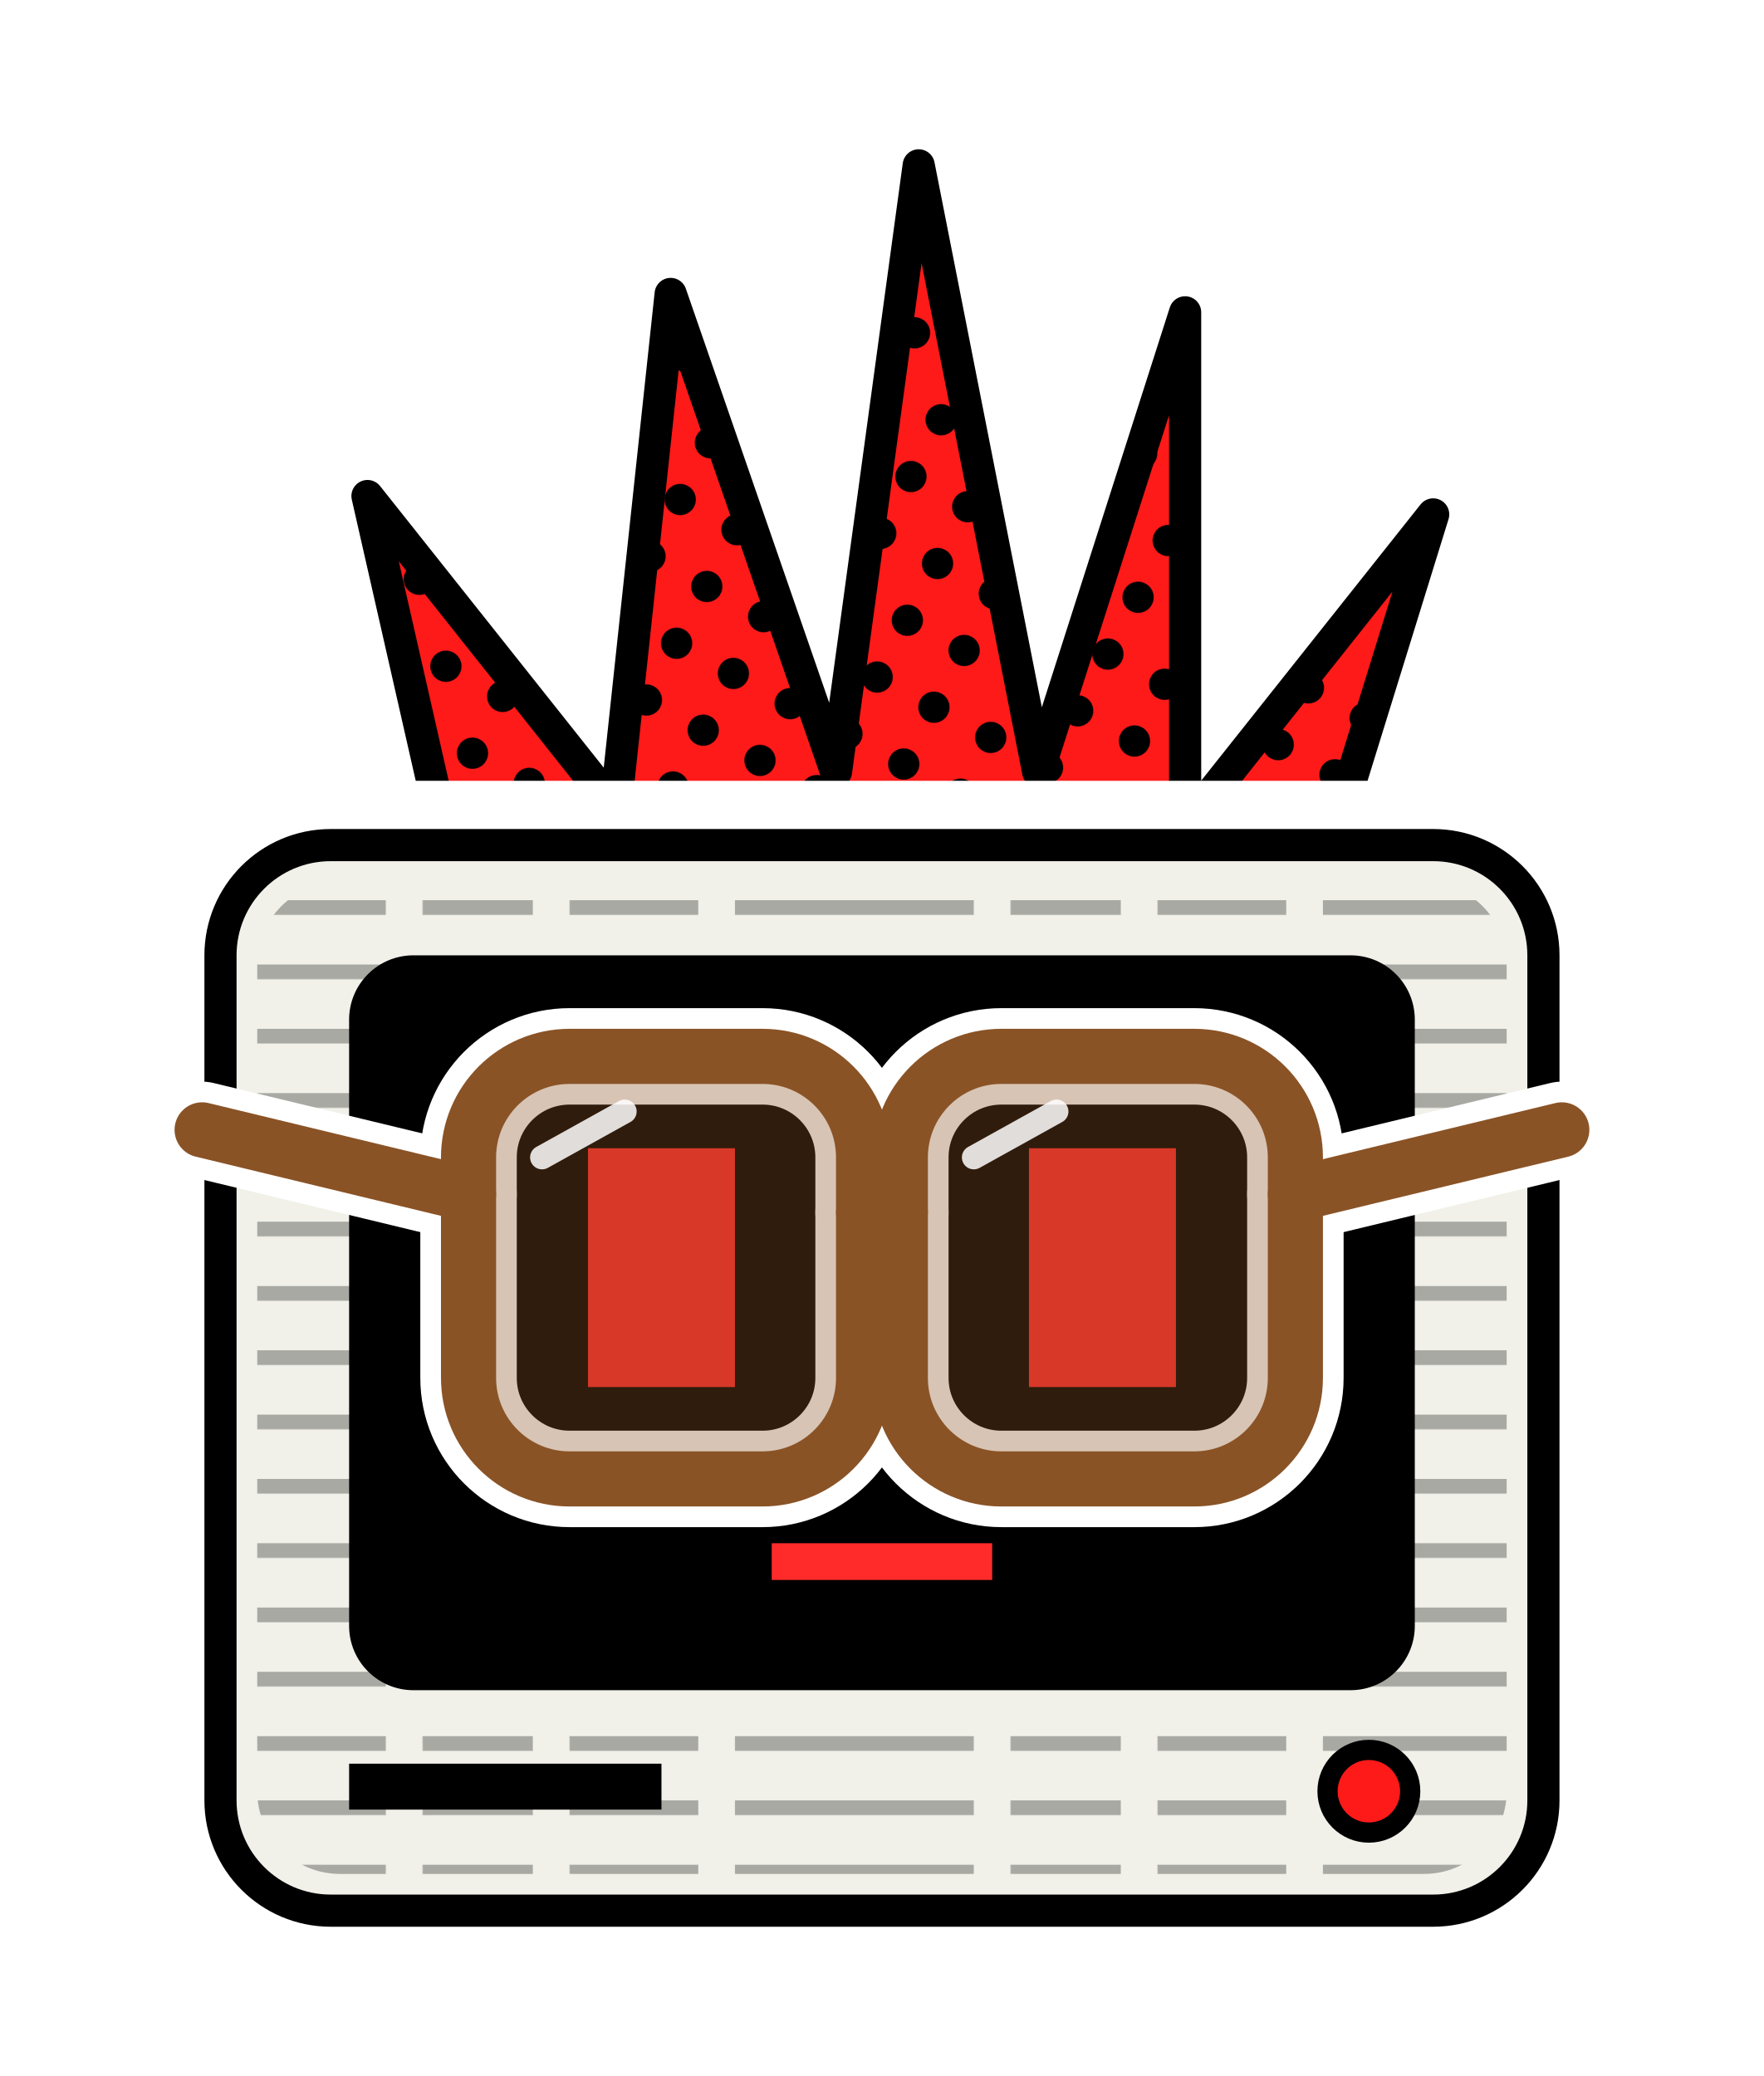
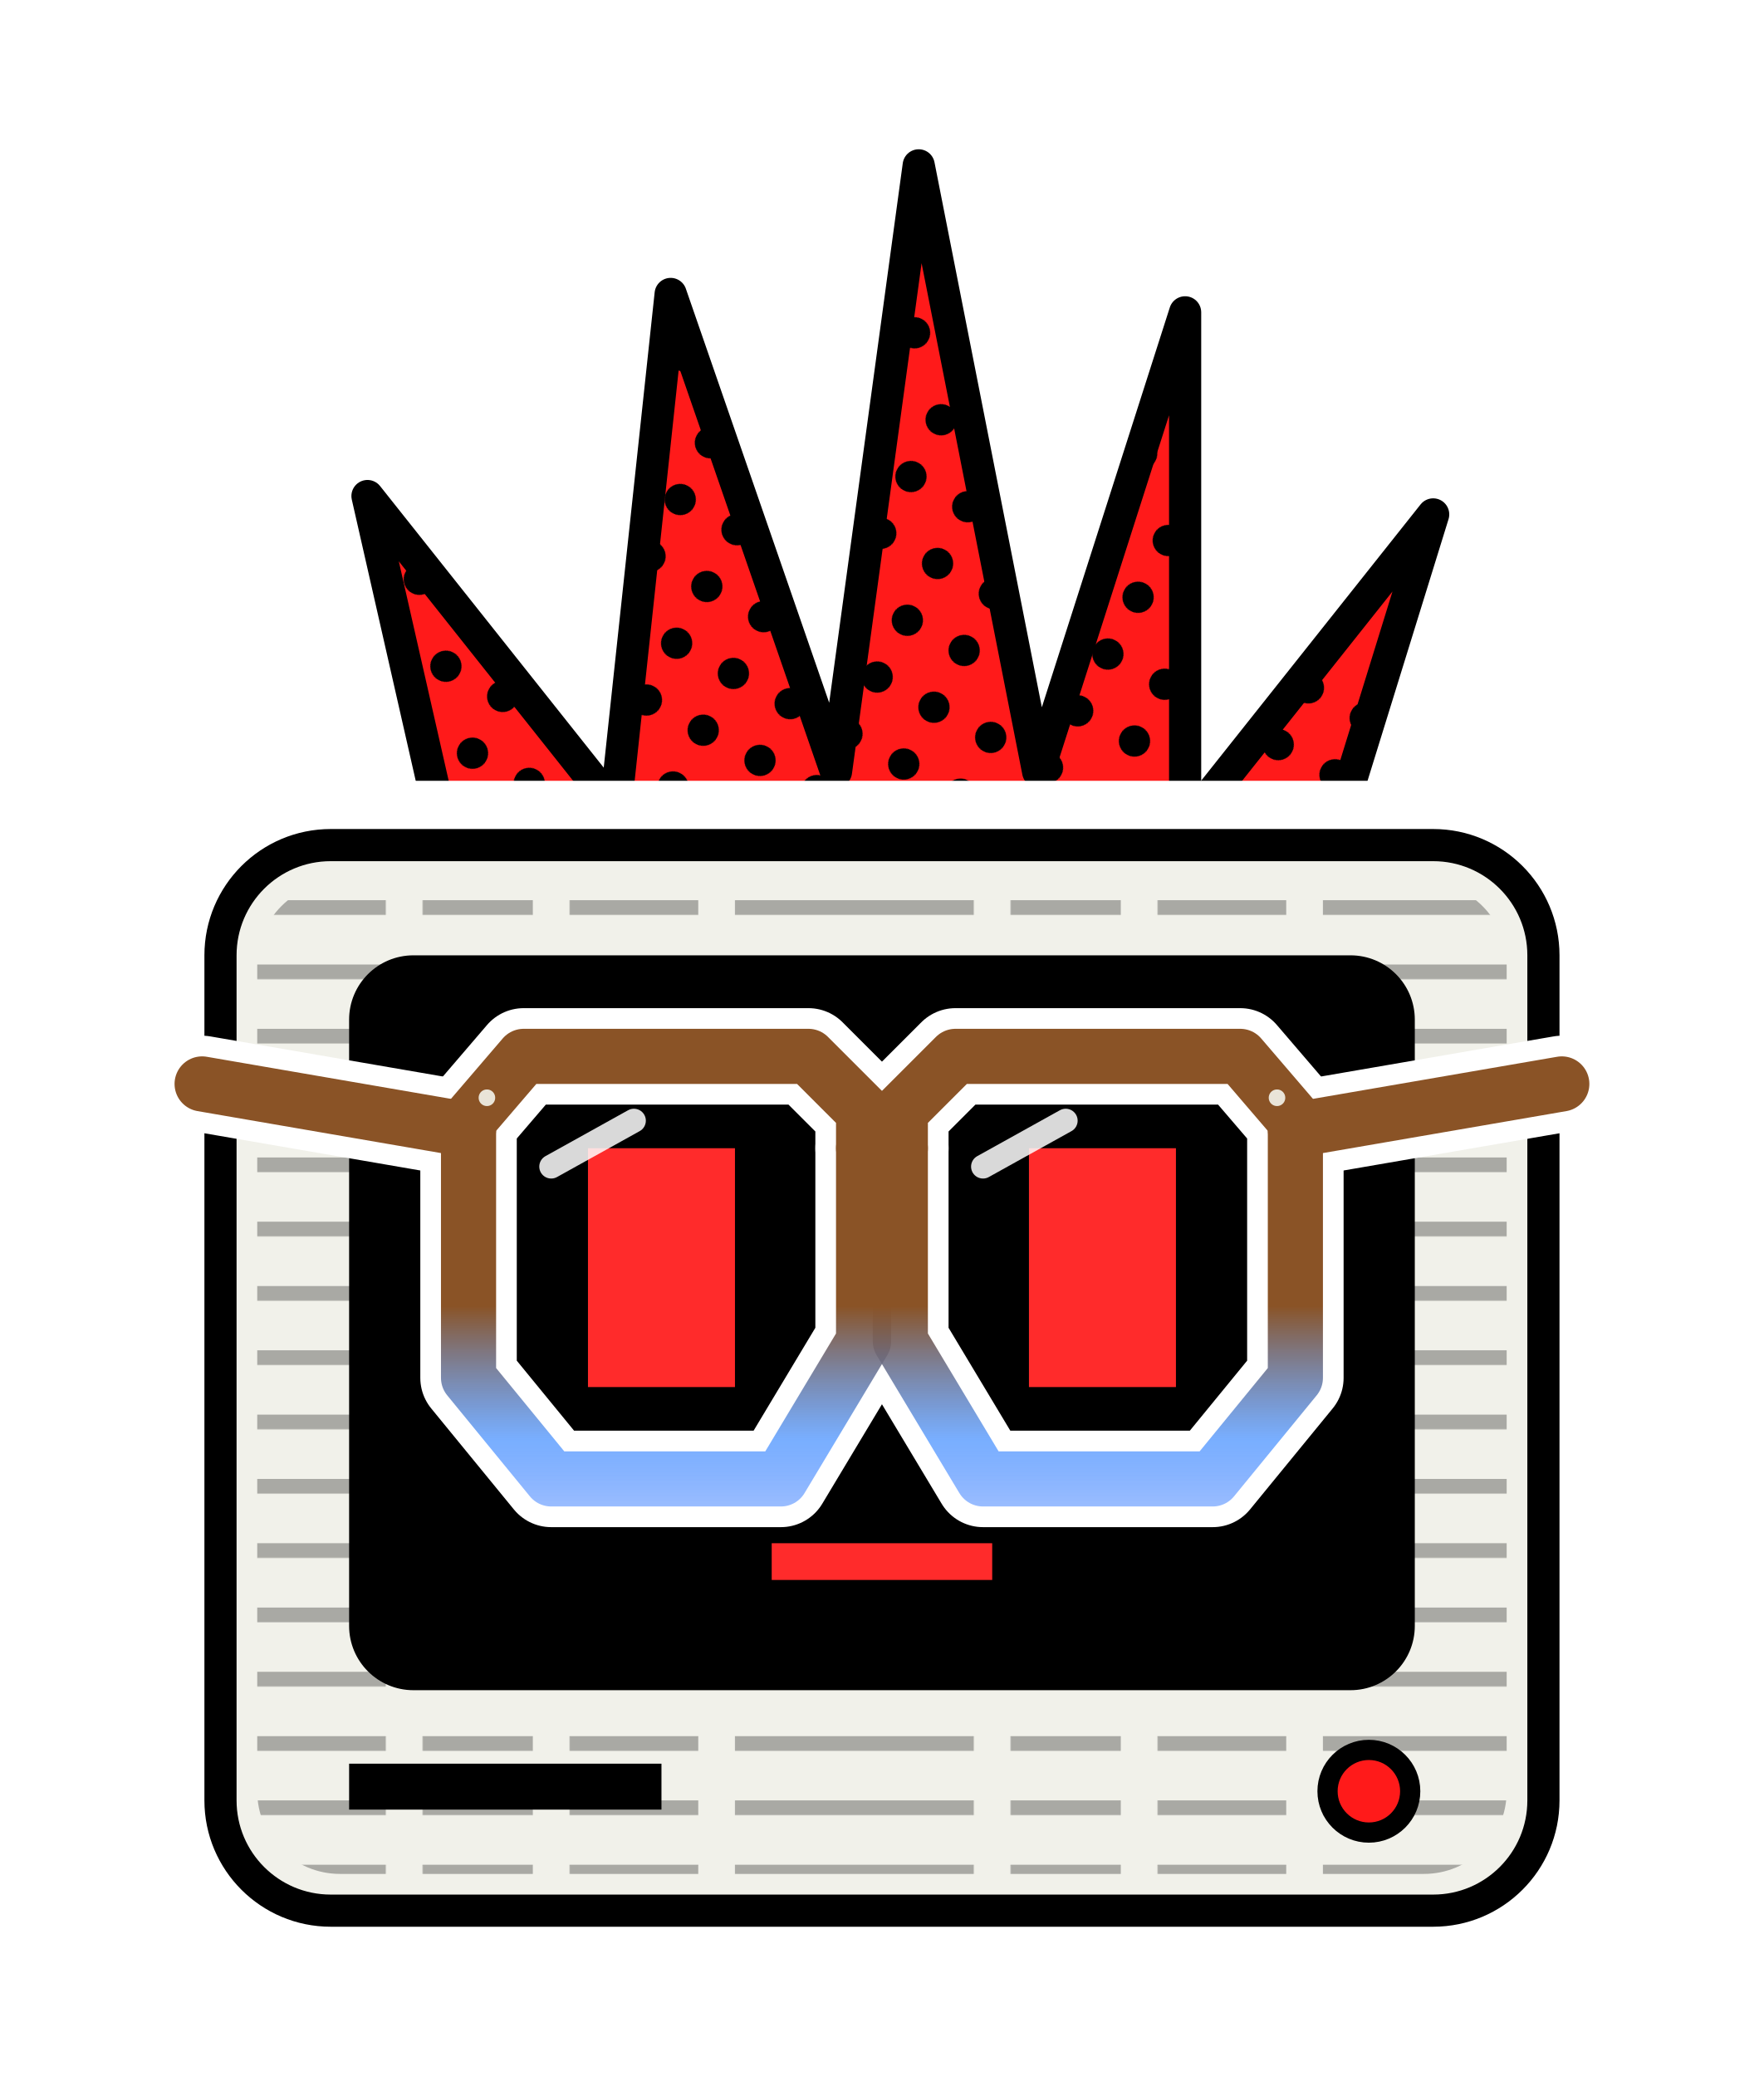
<svg xmlns="http://www.w3.org/2000/svg" viewBox="114 2 192 226" width="192" height="226">
  <defs>
    <pattern id="p-dots" width="7" height="7" patternUnits="userSpaceOnUse" patternTransform="rotate(28)">
      <circle cx="3.5" cy="3.5" r="1.7" />
    </pattern>
    <pattern id="p-stripes" width="12" height="24" patternUnits="userSpaceOnUse">
      <rect width="12" height="12" />
    </pattern>
    <pattern id="p-news" width="64" height="7" patternUnits="userSpaceOnUse">
      <rect x="2" y="2" width="26" height="1.6" />
      <rect x="32" y="2" width="12" height="1.6" />
      <rect x="48" y="2" width="14" height="1.6" />
    </pattern>
+     <linearGradient id="g-frame" gradientUnits="userSpaceOnUse" x1="0" y1="114" x2="0" y2="166">
+       <stop offset="0.58" stop-color="rgb(138, 83, 38)" />
+       <stop offset="0.86" stop-color="rgb(63, 140, 255)" stop-opacity="0.7" />
+       <stop offset="1" stop-color="rgb(29, 107, 255)" stop-opacity="0.45" />
+     </linearGradient>
  </defs>
  <g id="maskot">
    <g id="kafa">
      <g id="sac">
        <g>
          <polygon points="164,100 154,56 181,90 187,34 205,86 214,20 227,86 243,36 243,92 270,58 257,100" fill="rgb(255, 255, 255)" stroke="rgb(255, 255, 255)" stroke-width="14" stroke-linejoin="round" />
        </g>
        <g>
          <polygon points="164,100 154,56 181,90 187,34 205,86 214,20 227,86 243,36 243,92 270,58 257,100" fill="rgb(255, 26, 26)" stroke="rgb(0, 0, 0)" stroke-width="3.5" stroke-linejoin="round" />
        </g>
        <polygon fill="url(#p-dots)" points="164,100 154,56 181,90 187,34 205,86 214,20 227,86 243,36 243,92 270,58 257,100" />
      </g>
      <g>
        <rect x="138" y="94" width="144" height="116" rx="12" fill="rgb(255, 255, 255)" stroke="rgb(255, 255, 255)" stroke-width="14" stroke-linejoin="round" />
      </g>
      <g>
        <rect x="138" y="94" width="144" height="116" rx="12" fill="rgb(241, 241, 234)" stroke="rgb(0, 0, 0)" stroke-width="3.5" stroke-linejoin="round" />
      </g>
      <rect fill="url(#p-news)" x="142" y="98" width="136" height="108" rx="9" opacity="0.3" />
      <rect x="152" y="106" width="116" height="80" rx="7" fill="rgb(0, 0, 0)" />
      <rect x="152" y="194" width="34" height="5" fill="rgb(0, 0, 0)" />
      <circle cx="263" cy="197" r="4.5" fill="rgb(255, 26, 26)" stroke="rgb(0, 0, 0)" stroke-width="2.2" />
      <g>
        <g id="yuzler">
          <g id="yuz-acik">
            <rect x="178" y="127" width="16" height="26" fill="rgb(255, 43, 43)" />
            <rect x="226" y="127" width="16" height="26" fill="rgb(255, 43, 43)" />
            <rect x="198" y="170" width="24" height="4" fill="rgb(255, 43, 43)" />
          </g>
          <g id="yuz-kirp" display="none">
            <rect x="174" y="140" width="24" height="5" fill="rgb(255, 43, 43)" />
            <rect x="222" y="140" width="24" height="5" fill="rgb(255, 43, 43)" />
            <rect x="198" y="170" width="24" height="4" fill="rgb(255, 43, 43)" />
          </g>
          <g id="yuz-konus" display="none">
            <rect x="178" y="127" width="16" height="26" fill="rgb(255, 43, 43)" />
            <rect x="226" y="127" width="16" height="26" fill="rgb(255, 43, 43)" />
            <rect x="199" y="167" width="22" height="12" fill="rgb(255, 43, 43)" />
          </g>
          <g id="yuz-bagir" display="none">
            <polyline points="176,126 196,140 176,154" fill="none" stroke="rgb(255, 43, 43)" stroke-width="6" stroke-linecap="square" />
            <polyline points="244,126 224,140 244,154" fill="none" stroke="rgb(255, 43, 43)" stroke-width="6" stroke-linecap="square" />
            <rect x="197" y="166" width="26" height="14" fill="rgb(255, 43, 43)" />
          </g>
          <g id="yuz-mutlu" display="none">
            <polyline points="174,150 186,130 198,150" fill="none" stroke="rgb(255, 43, 43)" stroke-width="6" stroke-linecap="square" />
            <polyline points="222,150 234,130 246,150" fill="none" stroke="rgb(255, 43, 43)" stroke-width="6" stroke-linecap="square" />
            <path d="M196 168 q14 12 28 0" fill="none" stroke="rgb(255, 43, 43)" stroke-width="6" stroke-linecap="square" />
          </g>
          <g id="yuz-goz-kirp" display="none">
            <rect x="178" y="127" width="16" height="26" fill="rgb(255, 43, 43)" />
            <polyline points="246,128 226,140 246,152" fill="none" stroke="rgb(255, 43, 43)" stroke-width="6" stroke-linecap="square" />
            <path d="M197 169 q13 9 26 -2" fill="none" stroke="rgb(255, 43, 43)" stroke-width="6" stroke-linecap="square" />
          </g>
          <g id="yuz-bayildi" display="none">
            <path d="M176 128 l20 24 M196 128 l-20 24" fill="none" stroke="rgb(255, 43, 43)" stroke-width="6" stroke-linecap="square" />
            <path d="M224 128 l20 24 M244 128 l-20 24" fill="none" stroke="rgb(255, 43, 43)" stroke-width="6" stroke-linecap="square" />
            <path d="M192 176 l9 -6 9 6 9 -6 9 6" fill="none" stroke="rgb(255, 43, 43)" stroke-width="6" stroke-linecap="square" />
          </g>
+           <g id="yuz-grunge" display="none">
+             <path d="M176 128 l20 24 M196 128 l-20 24" fill="none" stroke="rgb(255, 43, 43)" stroke-width="6" stroke-linecap="square" />
+             <path d="M224 128 l20 24 M244 128 l-20 24" fill="none" stroke="rgb(255, 43, 43)" stroke-width="6" stroke-linecap="square" />
+             <g transform="rotate(-26 226 177)">
+               <path d="M217 176 h18 v10 q0 10 -9 10 q-9 0 -9 -10 z" stroke="rgb(0, 0, 0)" stroke-width="2.2" stroke-linejoin="round" fill="rgb(255, 43, 43)" />
+               <path d="M226 178 v9" fill="none" stroke="rgb(0, 0, 0)" stroke-width="2.2" stroke-linecap="round" />
+             </g>
+             <path d="M182 172 q25 16 50 0" fill="none" stroke="rgb(255, 43, 43)" stroke-width="6" stroke-linecap="square" />
+           </g>
          <g id="yuz-kod" display="none">
            <g>
              <rect x="166" y="120" width="52" height="6" fill="rgb(255, 43, 43)" />
              <rect x="178" y="134" width="70" height="6" fill="rgb(255, 43, 43)" />
              <rect x="178" y="148" width="34" height="6" fill="rgb(255, 43, 43)" />
              <rect x="166" y="162" width="20" height="6" fill="rgb(255, 43, 43)" />
            </g>
            <g opacity="0">
              <rect x="166" y="120" width="30" height="6" fill="rgb(255, 43, 43)" />
              <rect x="178" y="134" width="46" height="6" fill="rgb(255, 43, 43)" />
              <rect x="178" y="148" width="74" height="6" fill="rgb(255, 43, 43)" />
              <rect x="166" y="162" width="44" height="6" fill="rgb(255, 43, 43)" />
              <rect x="216" y="160" width="8" height="10" fill="rgb(255, 43, 43)" />
            </g>
          </g>
        </g>
      </g>
      <g id="gozluk">
        <g>
-           <rect x="165" y="117" width="43" height="46" rx="11" fill="none" stroke="rgb(255, 255, 255)" stroke-width="10.5" stroke-linecap="round" stroke-linejoin="round" />
-           <rect x="212" y="117" width="43" height="46" rx="11" fill="none" stroke="rgb(255, 255, 255)" stroke-width="10.5" stroke-linecap="round" stroke-linejoin="round" />
-           <path d="M208 134 q2 -6 4 0" fill="none" stroke="rgb(255, 255, 255)" stroke-width="10.5" stroke-linecap="round" stroke-linejoin="round" />
-           <path d="M165 132 L136 125 M255 132 L284 125" fill="none" stroke="rgb(255, 255, 255)" stroke-width="10.5" stroke-linecap="round" stroke-linejoin="round" />
+           <polygon points="171,117 202,117 208,123 208,148 199,163 174,163 165,152 165,124" fill="none" stroke="rgb(255, 255, 255)" stroke-width="10.5" stroke-linecap="round" stroke-linejoin="round" />
+           <polygon points="249,117 218,117 212,123 212,148 221,163 246,163 255,152 255,124" fill="none" stroke="rgb(255, 255, 255)" stroke-width="10.5" stroke-linecap="round" stroke-linejoin="round" />
+           <path d="M208 127 q2 -5 4 0" fill="none" stroke="rgb(255, 255, 255)" stroke-width="10.5" stroke-linecap="round" stroke-linejoin="round" />
+           <path d="M165 125 L136 120 M255 125 L284 120" fill="none" stroke="rgb(255, 255, 255)" stroke-width="10.5" stroke-linecap="round" stroke-linejoin="round" />
        </g>
-         <rect x="165" y="117" width="43" height="46" rx="11" fill="rgb(138, 83, 38)" fill-opacity="0.34" />
-         <rect x="212" y="117" width="43" height="46" rx="11" fill="rgb(138, 83, 38)" fill-opacity="0.34" />
        <g>
-           <rect x="165" y="117" width="43" height="46" rx="11" fill="none" stroke="rgb(138, 83, 38)" stroke-width="6" stroke-linecap="round" stroke-linejoin="round" />
-           <rect x="212" y="117" width="43" height="46" rx="11" fill="none" stroke="rgb(138, 83, 38)" stroke-width="6" stroke-linecap="round" stroke-linejoin="round" />
-           <path d="M208 134 q2 -6 4 0" fill="none" stroke="rgb(138, 83, 38)" stroke-width="6" stroke-linecap="round" stroke-linejoin="round" />
-           <path d="M165 132 L136 125 M255 132 L284 125" fill="none" stroke="rgb(138, 83, 38)" stroke-width="6" stroke-linecap="round" stroke-linejoin="round" />
+           <polygon points="171,117 202,117 208,123 208,148 199,163 174,163 165,152 165,124" fill="none" stroke="url(#g-frame)" stroke-width="6" stroke-linecap="round" stroke-linejoin="round" />
+           <polygon points="249,117 218,117 212,123 212,148 221,163 246,163 255,152 255,124" fill="none" stroke="url(#g-frame)" stroke-width="6" stroke-linecap="round" stroke-linejoin="round" />
+           <path d="M208 127 q2 -5 4 0" fill="none" stroke="url(#g-frame)" stroke-width="6" stroke-linecap="round" stroke-linejoin="round" />
+           <path d="M165 125 L136 120 M255 125 L284 120" fill="none" stroke="url(#g-frame)" stroke-width="6" stroke-linecap="round" stroke-linejoin="round" />
        </g>
-         <path d="M173 128 l9 -5 M220 128 l9 -5" opacity="0.85" fill="none" stroke="rgb(255, 255, 255)" stroke-width="2.6" stroke-linecap="round" />
+         <path d="M174 129 l9 -5 M221 129 l9 -5" opacity="0.85" fill="none" stroke="rgb(255, 255, 255)" stroke-width="2.6" stroke-linecap="round" />
+         <path d="M167 121.5 v3.2 M253 121.5 v3.2" fill="none" stroke="rgb(233, 228, 216)" stroke-width="1.8" stroke-linecap="round" stroke-dasharray="0.01 3.2" />
      </g>
    </g>
  </g>
</svg>
